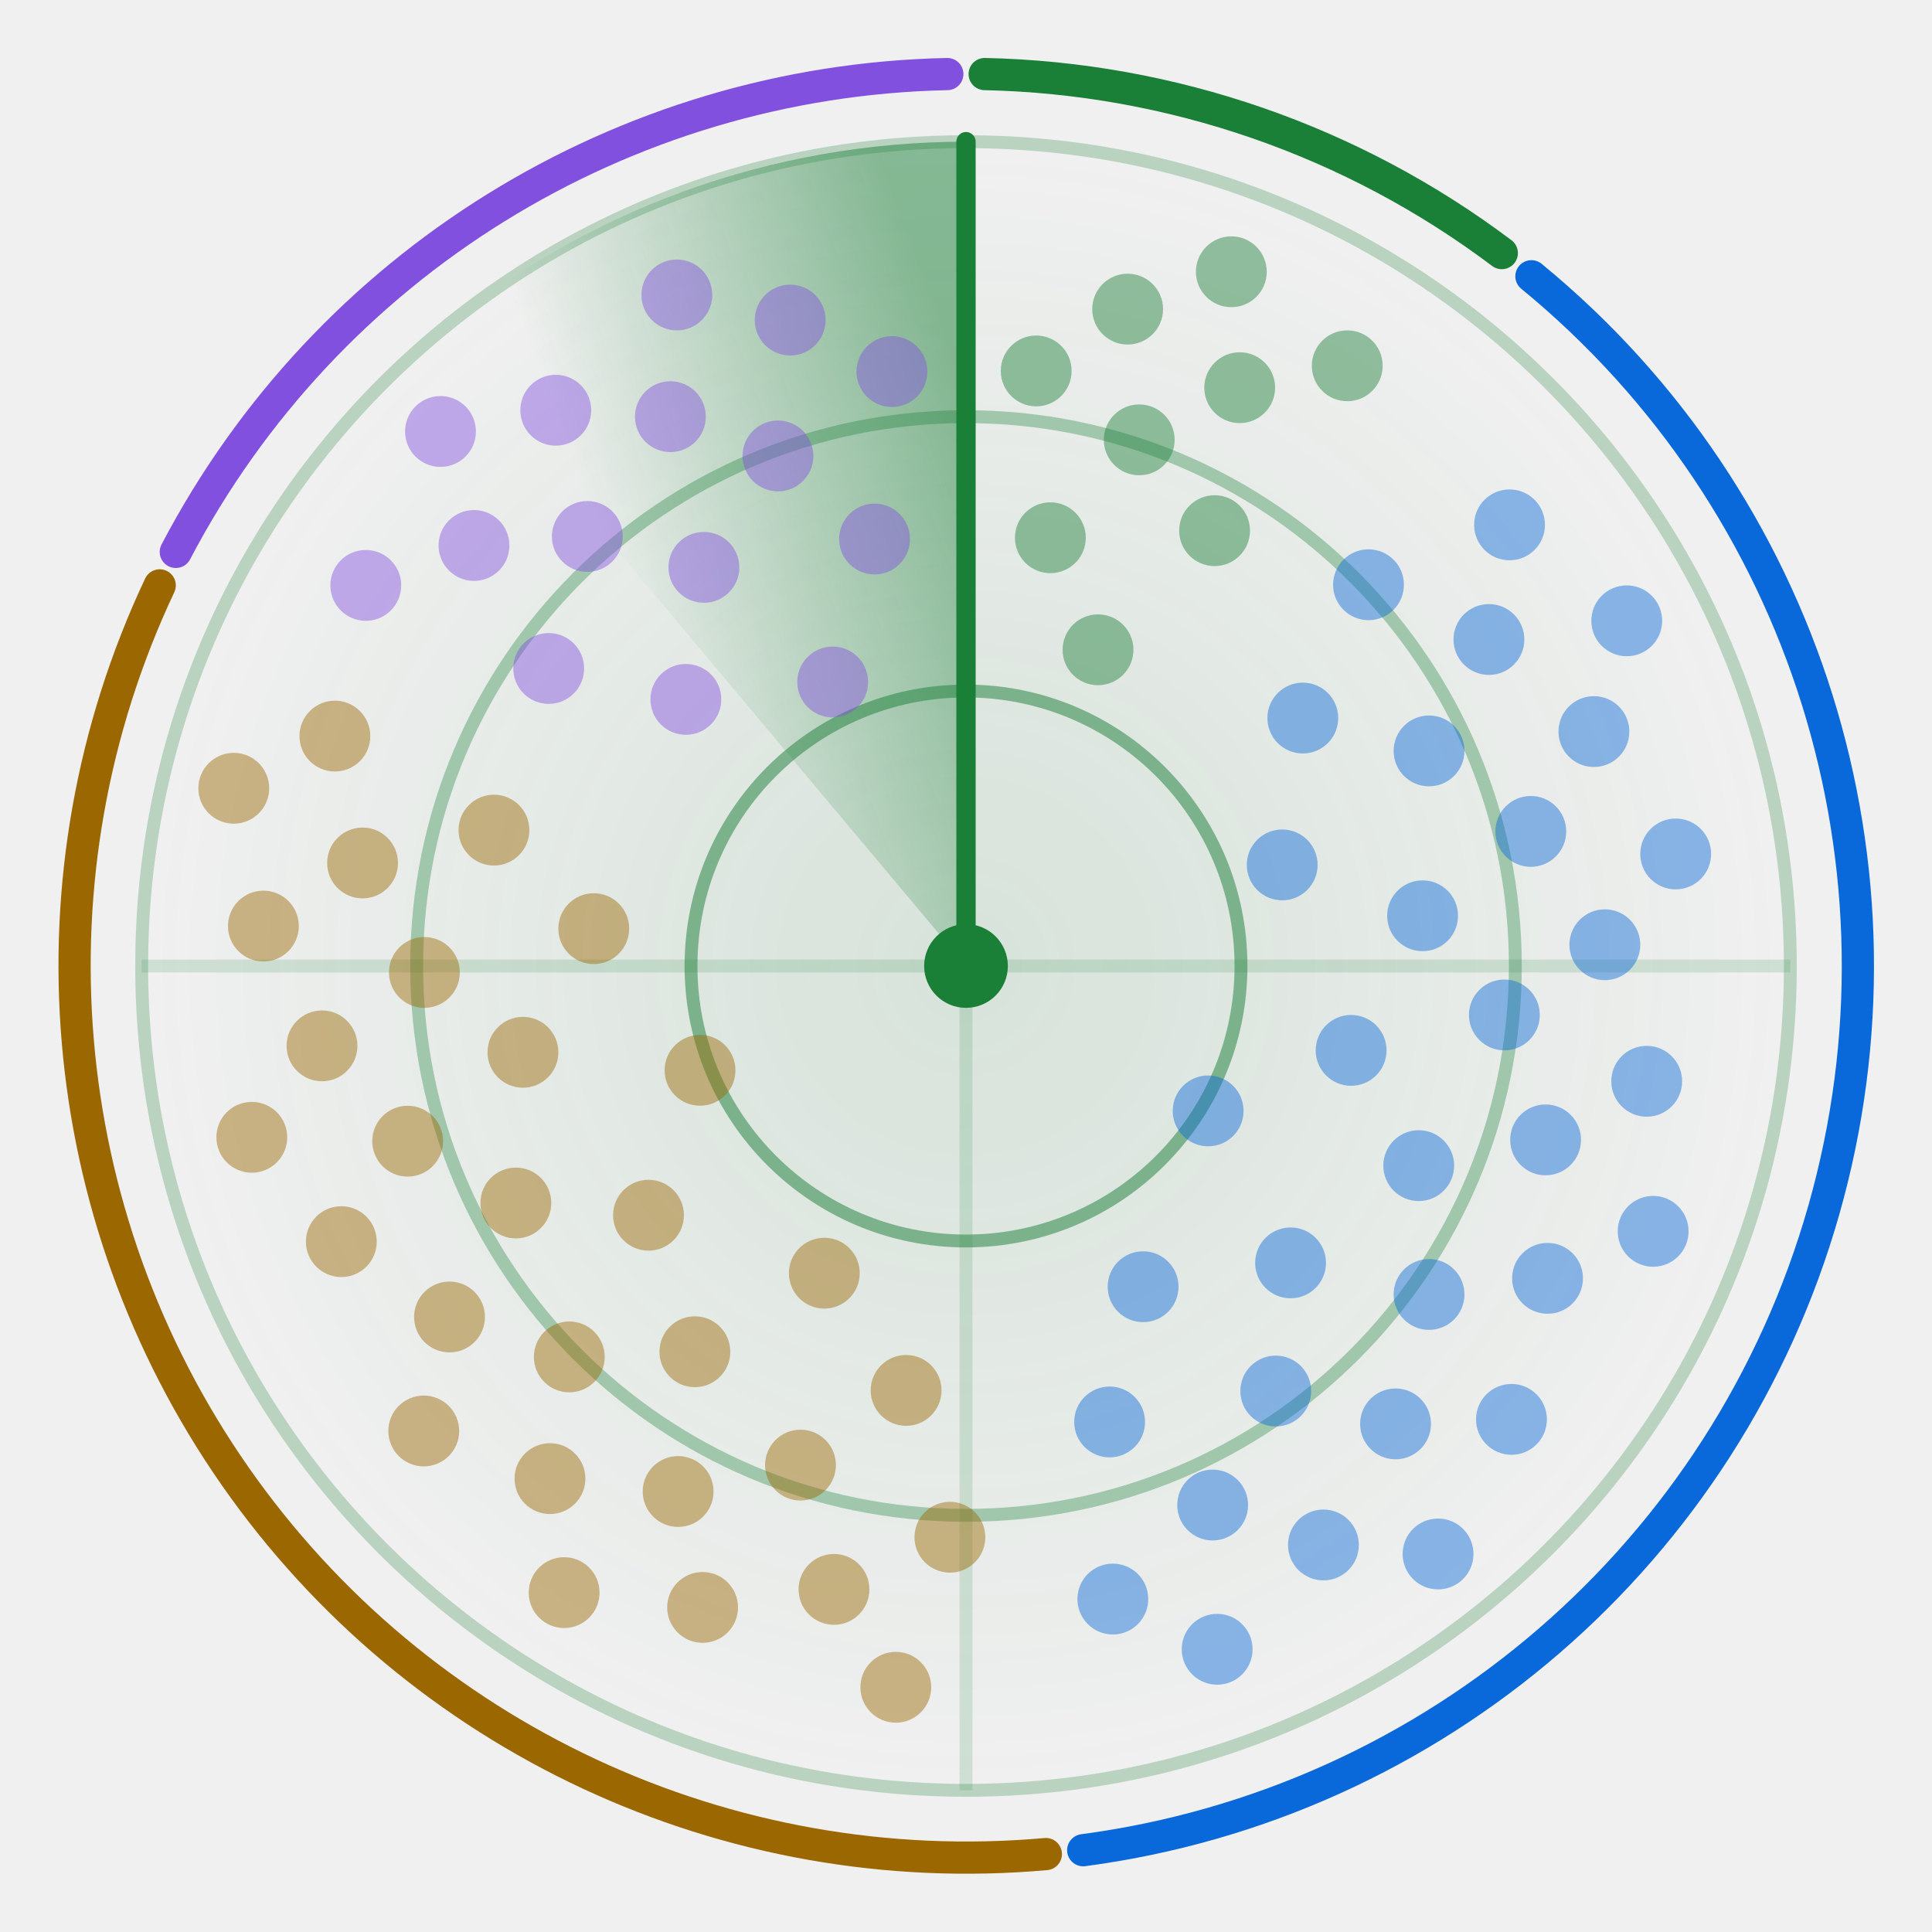
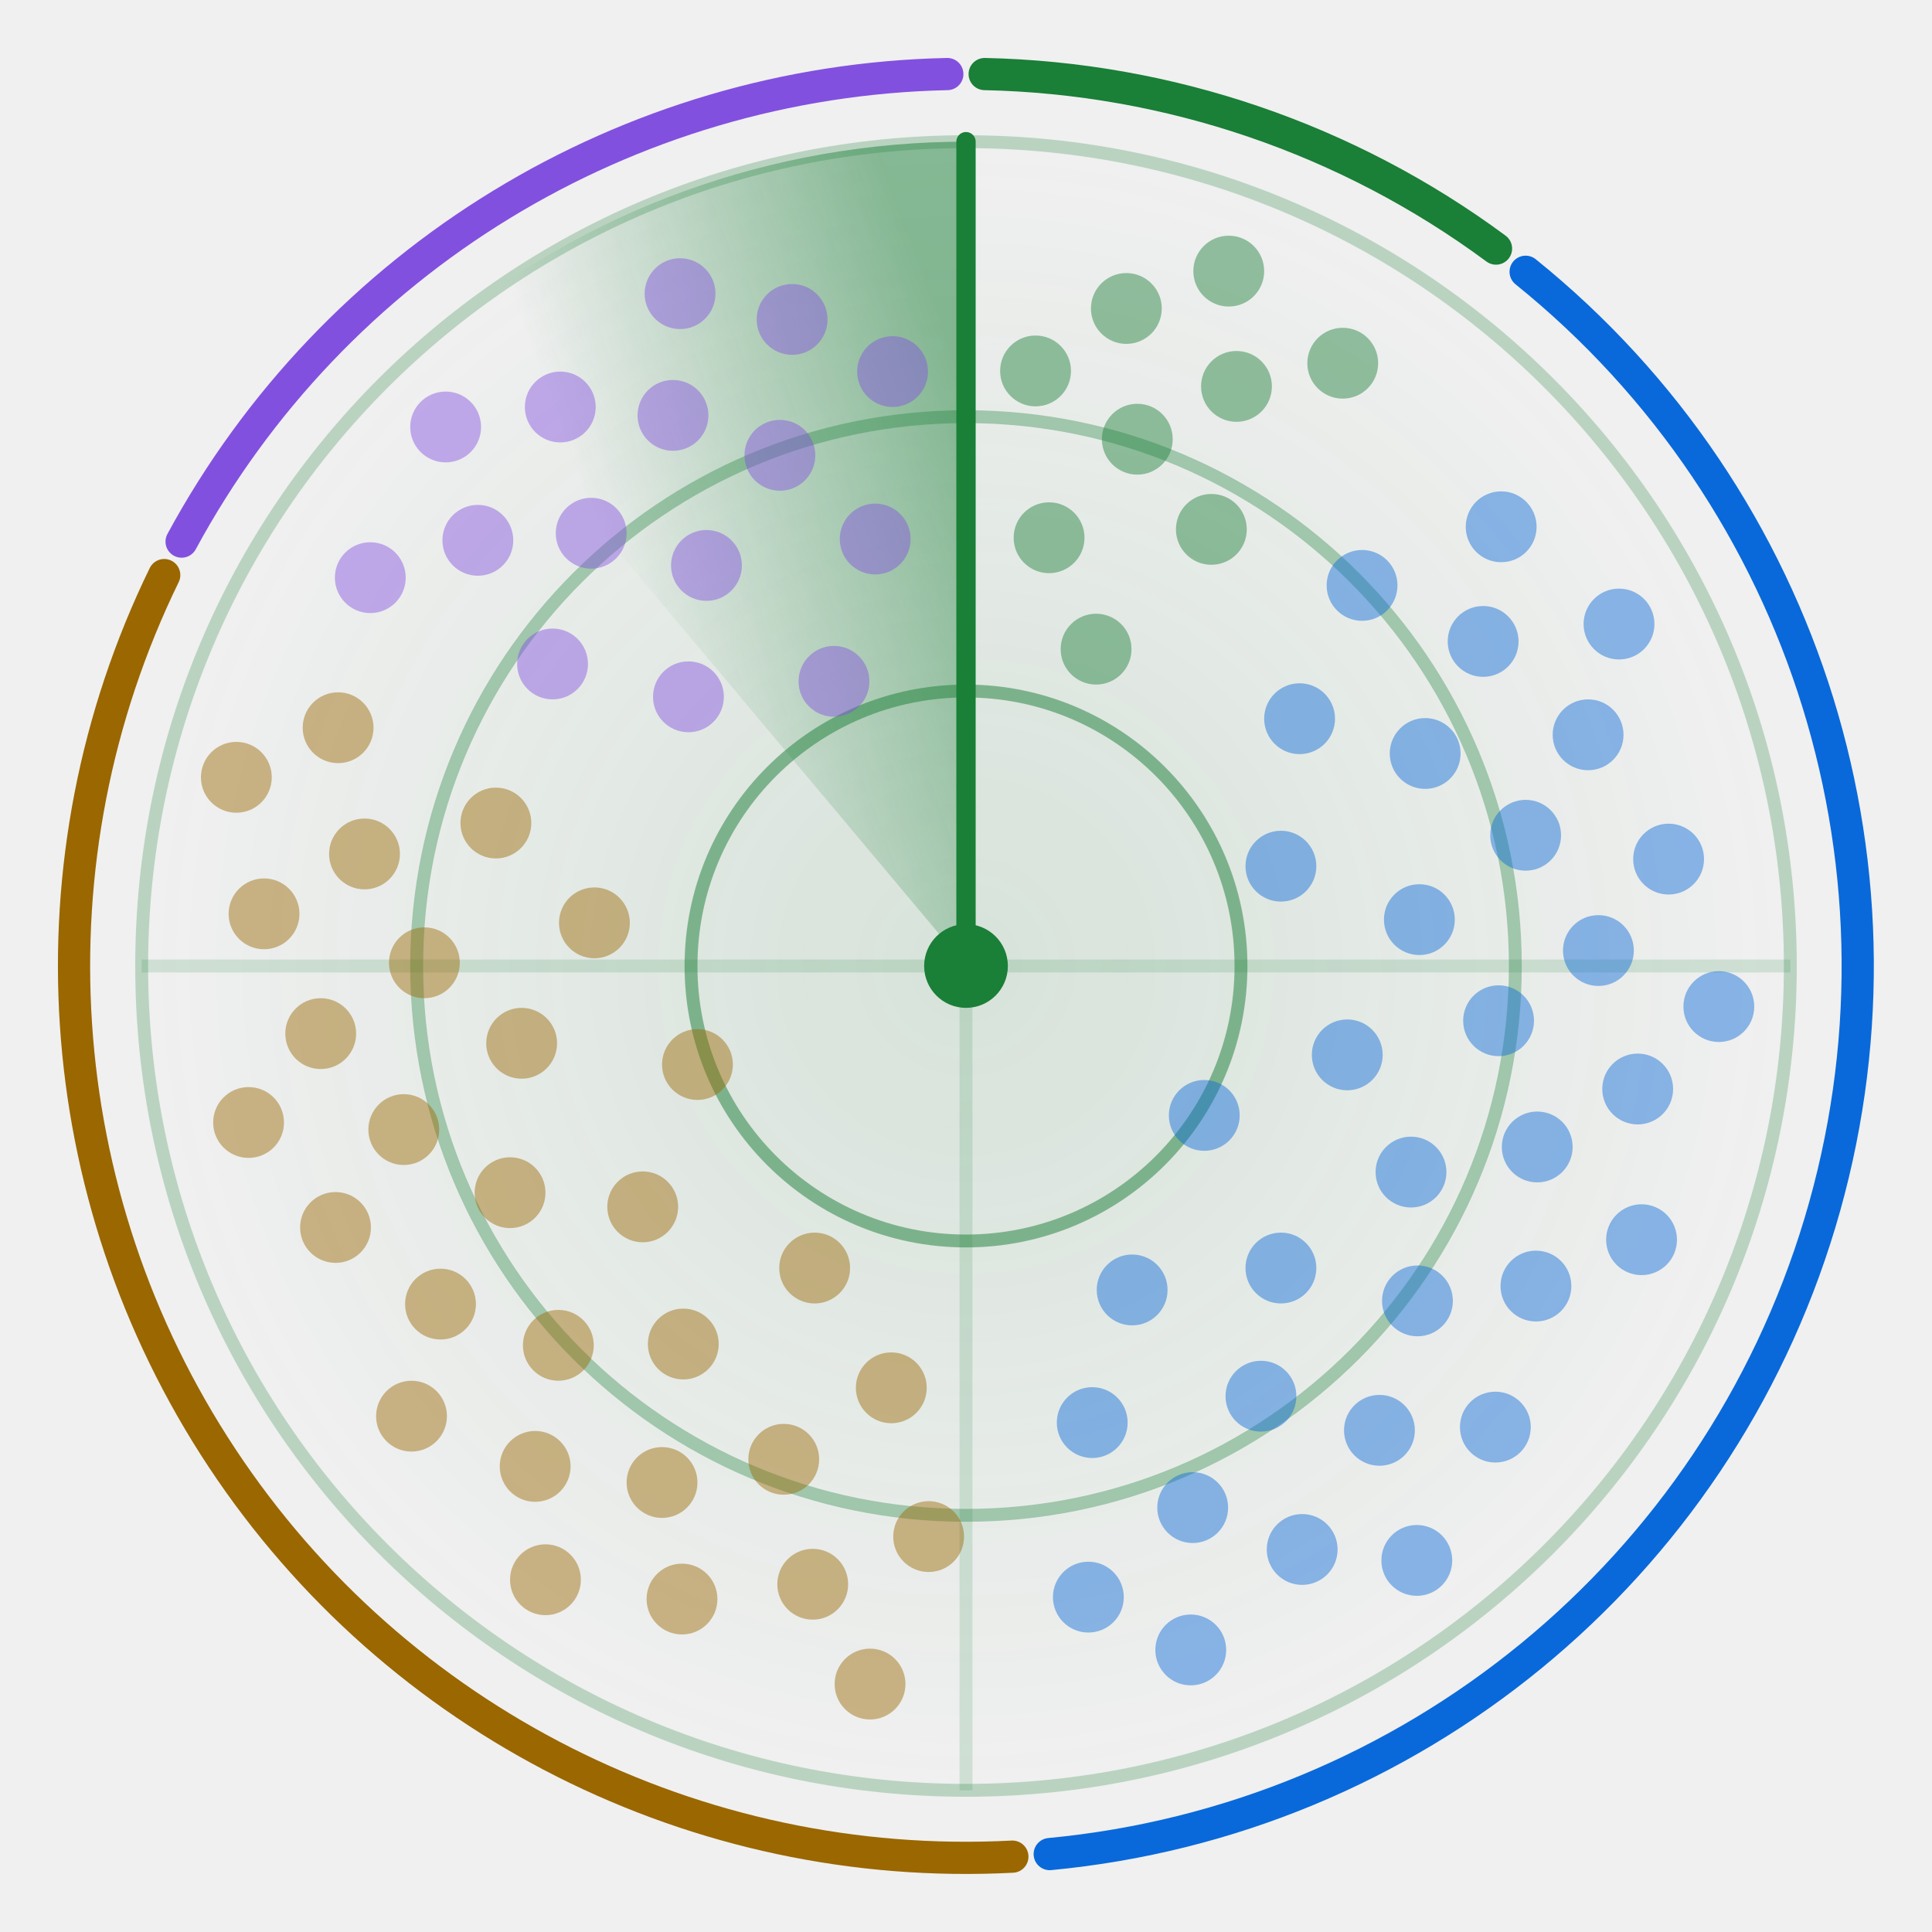
<svg xmlns="http://www.w3.org/2000/svg" width="300" height="300" viewBox="0 0 300 300" role="img" aria-labelledby="title">
  <style>.card{fill:#ffffff;stroke:#d1d9e0}.t{fill:#1f2328}.m{fill:#59636e}.ring{stroke:#1a7f37}.hub{fill:#1a7f37}.beam{stroke:#1a7f37}.s0,.s1,.g0,.g1{stop-color:#1a7f37}.a0{stop-color:#1a7f37}.a1{stop-color:#0969da}.dot.agents,.key.agents{fill:#1a7f37}.rim.agents{stroke:#1a7f37}.dot.apis,.key.apis{fill:#0969da}.rim.apis{stroke:#0969da}.dot.trials,.key.trials{fill:#9a6700}.rim.trials{stroke:#9a6700}.dot.aggregators,.key.aggregators{fill:#8250df}.rim.aggregators{stroke:#8250df}@media (prefers-color-scheme: dark) {.card{fill:#0d1117;stroke:#3d444d}.t{fill:#f0f6fc}.m{fill:#9198a1}.ring{stroke:#3fb950}.hub{fill:#3fb950}.beam{stroke:#3fb950}.s0,.s1,.g0,.g1{stop-color:#3fb950}.a0{stop-color:#3fb950}.a1{stop-color:#4493f8}.dot.agents,.key.agents{fill:#3fb950}.rim.agents{stroke:#3fb950}.dot.apis,.key.apis{fill:#4493f8}.rim.apis{stroke:#4493f8}.dot.trials,.key.trials{fill:#d29922}.rim.trials{stroke:#d29922}.dot.aggregators,.key.aggregators{fill:#ab7df8}.rim.aggregators{stroke:#ab7df8}}.rim{fill:none}.s0{stop-opacity:.5}.s1,.g1{stop-opacity:0}.g0{stop-opacity:.12}.dot{opacity:.45;animation:ping 6s linear infinite}@keyframes ping{0%,4%{opacity:1}55%,100%{opacity:.45}}.turning{animation:turn 6s linear infinite}@keyframes turn{to{transform:rotate(360deg)}}@media (prefers-reduced-motion: reduce) {.dot { animation: none; opacity: 1 } .turning { animation: none }}</style>
  <defs>
    <radialGradient id="glow">
      <stop class="g0" offset="0" />
      <stop class="g1" offset="1" />
    </radialGradient>
  </defs>
  <circle cx="150.0" cy="150.0" r="128.0" fill="url(#glow)" />
  <circle class="ring" cx="150.0" cy="150.0" r="42.7" fill="none" stroke-width="2" stroke-opacity=".5" />
  <circle class="ring" cx="150.0" cy="150.0" r="85.3" fill="none" stroke-width="2" stroke-opacity=".35" />
  <circle class="ring" cx="150.0" cy="150.0" r="128.0" fill="none" stroke-width="2" stroke-opacity=".25" />
  <path class="ring" d="M22.0 150.0H278.0M150.0 22.0V278.0" stroke-width="2" stroke-opacity=".15" />
-   <path class="rim agents" d="M152.9 11.5A138.5 138.5 0 0 1 233.2 39.3" stroke-width="5" stroke-linecap="round" />
-   <path class="rim apis" d="M237.8 42.9A138.5 138.5 0 0 1 168.2 287.3" stroke-width="5" stroke-linecap="round" />
-   <path class="rim trials" d="M162.4 287.9A138.5 138.5 0 0 1 24.8 90.9" stroke-width="5" stroke-linecap="round" />
-   <path class="rim aggregators" d="M27.3 85.7A138.5 138.5 0 0 1 147.1 11.5" stroke-width="5" stroke-linecap="round" />
+   <path class="rim agents" d="M152.9 11.5A138.5 138.5 0 0 1 232.3 38.6" stroke-width="5" stroke-linecap="round" />
+   <path class="rim apis" d="M236.9 42.2A138.5 138.5 0 0 1 163.0 287.9" stroke-width="5" stroke-linecap="round" />
+   <path class="rim trials" d="M157.2 288.3A138.5 138.5 0 0 1 25.5 89.3" stroke-width="5" stroke-linecap="round" />
+   <path class="rim aggregators" d="M28.2 84.1A138.5 138.5 0 0 1 147.1 11.5" stroke-width="5" stroke-linecap="round" />
  <defs>
    <linearGradient id="sweep" gradientUnits="userSpaceOnUse" x1="150.0" y1="60.4" x2="92.4" y2="81.4">
      <stop class="s0" offset="0" />
      <stop class="s1" offset="1" />
    </linearGradient>
  </defs>
  <g class="turning" style="transform-origin:150.0px 150.0px">
    <path fill="url(#sweep)" d="M150.0 150.0L67.7 51.9A128.0 128.0 0 0 1 150.0 22.0Z" />
    <line class="beam" x1="150.0" y1="150.0" x2="150.0" y2="22.0" stroke-width="3" stroke-linecap="round" />
  </g>
-   <circle class="dot agents" cx="170.5" cy="100.9" r="5.5" style="animation-delay:0.38s" />
-   <circle class="dot agents" cx="163.1" cy="83.5" r="5.5" style="animation-delay:0.19s" />
-   <circle class="dot agents" cx="188.6" cy="82.4" r="5.5" style="animation-delay:0.50s" />
-   <circle class="dot agents" cx="176.9" cy="68.3" r="5.5" style="animation-delay:0.30s" />
-   <circle class="dot agents" cx="160.9" cy="57.6" r="5.5" style="animation-delay:0.11s" />
-   <circle class="dot agents" cx="192.5" cy="60.2" r="5.5" style="animation-delay:0.42s" />
-   <circle class="dot agents" cx="175.1" cy="48.0" r="5.5" style="animation-delay:0.23s" />
-   <circle class="dot agents" cx="209.2" cy="56.8" r="5.5" style="animation-delay:0.54s" />
-   <circle class="dot agents" cx="191.2" cy="42.2" r="5.5" style="animation-delay:0.35s" />
-   <circle class="dot apis" cx="187.6" cy="172.5" r="5.5" style="animation-delay:2.02s" />
-   <circle class="dot apis" cx="199.1" cy="134.3" r="5.5" style="animation-delay:1.20s" />
-   <circle class="dot apis" cx="177.5" cy="199.8" r="5.5" style="animation-delay:2.52s" />
-   <circle class="dot apis" cx="209.8" cy="163.1" r="5.5" style="animation-delay:1.71s" />
-   <circle class="dot apis" cx="202.3" cy="111.5" r="5.5" style="animation-delay:0.89s" />
-   <circle class="dot apis" cx="200.4" cy="196.1" r="5.5" style="animation-delay:2.21s" />
-   <circle class="dot apis" cx="220.9" cy="142.2" r="5.5" style="animation-delay:1.40s" />
-   <circle class="dot apis" cx="172.3" cy="220.8" r="5.5" style="animation-delay:2.71s" />
-   <circle class="dot apis" cx="220.3" cy="181.0" r="5.5" style="animation-delay:1.90s" />
-   <circle class="dot apis" cx="221.9" cy="116.6" r="5.5" style="animation-delay:1.09s" />
-   <circle class="dot apis" cx="198.1" cy="216.0" r="5.5" style="animation-delay:2.40s" />
-   <circle class="dot apis" cx="233.6" cy="157.6" r="5.5" style="animation-delay:1.59s" />
-   <circle class="dot apis" cx="212.5" cy="90.8" r="5.5" style="animation-delay:0.78s" />
-   <circle class="dot apis" cx="221.9" cy="201.0" r="5.5" style="animation-delay:2.09s" />
-   <circle class="dot apis" cx="237.7" cy="129.1" r="5.5" style="animation-delay:1.28s" />
-   <circle class="dot apis" cx="188.3" cy="233.7" r="5.5" style="animation-delay:2.59s" />
-   <circle class="dot apis" cx="240.0" cy="177.0" r="5.5" style="animation-delay:1.78s" />
-   <circle class="dot apis" cx="231.2" cy="99.3" r="5.5" style="animation-delay:0.97s" />
-   <circle class="dot apis" cx="216.7" cy="221.1" r="5.5" style="animation-delay:2.28s" />
-   <circle class="dot apis" cx="249.2" cy="146.7" r="5.5" style="animation-delay:1.47s" />
-   <circle class="dot apis" cx="172.8" cy="248.3" r="5.5" style="animation-delay:2.78s" />
-   <circle class="dot apis" cx="240.3" cy="198.5" r="5.5" style="animation-delay:1.97s" />
-   <circle class="dot apis" cx="247.5" cy="113.6" r="5.5" style="animation-delay:1.16s" />
-   <circle class="dot apis" cx="205.5" cy="239.9" r="5.5" style="animation-delay:2.47s" />
-   <circle class="dot apis" cx="255.7" cy="167.9" r="5.5" style="animation-delay:1.66s" />
-   <circle class="dot apis" cx="234.4" cy="81.5" r="5.5" style="animation-delay:0.85s" />
-   <circle class="dot apis" cx="234.7" cy="220.4" r="5.5" style="animation-delay:2.16s" />
-   <circle class="dot apis" cx="260.2" cy="132.6" r="5.5" style="animation-delay:1.35s" />
-   <circle class="dot apis" cx="189.0" cy="256.1" r="5.5" style="animation-delay:2.66s" />
-   <circle class="dot apis" cx="256.7" cy="191.2" r="5.5" style="animation-delay:1.85s" />
-   <circle class="dot apis" cx="252.6" cy="96.4" r="5.5" style="animation-delay:1.04s" />
-   <circle class="dot apis" cx="223.3" cy="241.3" r="5.5" style="animation-delay:2.35s" />
-   <circle class="dot trials" cx="108.7" cy="166.2" r="5.5" style="animation-delay:4.14s" />
-   <circle class="dot trials" cx="128.0" cy="197.7" r="5.5" style="animation-delay:3.41s" />
-   <circle class="dot trials" cx="92.2" cy="144.2" r="5.5" style="animation-delay:4.60s" />
-   <circle class="dot trials" cx="100.7" cy="188.7" r="5.5" style="animation-delay:3.86s" />
-   <circle class="dot trials" cx="140.7" cy="215.9" r="5.5" style="animation-delay:3.13s" />
-   <circle class="dot trials" cx="81.2" cy="163.4" r="5.5" style="animation-delay:4.32s" />
-   <circle class="dot trials" cx="107.9" cy="209.9" r="5.5" style="animation-delay:3.59s" />
-   <circle class="dot trials" cx="76.7" cy="128.9" r="5.5" style="animation-delay:4.77s" />
-   <circle class="dot trials" cx="80.1" cy="186.8" r="5.5" style="animation-delay:4.04s" />
-   <circle class="dot trials" cx="124.3" cy="227.5" r="5.5" style="animation-delay:3.31s" />
-   <circle class="dot trials" cx="65.9" cy="151.0" r="5.5" style="animation-delay:4.49s" />
-   <circle class="dot trials" cx="88.4" cy="210.7" r="5.5" style="animation-delay:3.76s" />
-   <circle class="dot trials" cx="147.5" cy="238.7" r="5.5" style="animation-delay:3.03s" />
-   <circle class="dot trials" cx="63.3" cy="177.2" r="5.5" style="animation-delay:4.21s" />
-   <circle class="dot trials" cx="105.3" cy="231.6" r="5.5" style="animation-delay:3.48s" />
-   <circle class="dot trials" cx="56.3" cy="134.0" r="5.5" style="animation-delay:4.66s" />
-   <circle class="dot trials" cx="69.8" cy="204.5" r="5.5" style="animation-delay:3.93s" />
-   <circle class="dot trials" cx="129.5" cy="246.8" r="5.5" style="animation-delay:3.20s" />
-   <circle class="dot trials" cx="50.0" cy="162.4" r="5.5" style="animation-delay:4.38s" />
-   <circle class="dot trials" cx="85.4" cy="229.6" r="5.5" style="animation-delay:3.65s" />
-   <circle class="dot trials" cx="52.0" cy="114.3" r="5.5" style="animation-delay:4.83s" />
-   <circle class="dot trials" cx="53.0" cy="192.8" r="5.5" style="animation-delay:4.10s" />
-   <circle class="dot trials" cx="109.1" cy="249.6" r="5.5" style="animation-delay:3.37s" />
-   <circle class="dot trials" cx="40.9" cy="143.8" r="5.5" style="animation-delay:4.55s" />
-   <circle class="dot trials" cx="65.8" cy="222.2" r="5.5" style="animation-delay:3.82s" />
-   <circle class="dot trials" cx="139.1" cy="262.0" r="5.5" style="animation-delay:3.09s" />
-   <circle class="dot trials" cx="39.1" cy="176.6" r="5.5" style="animation-delay:4.28s" />
-   <circle class="dot trials" cx="87.6" cy="247.3" r="5.5" style="animation-delay:3.54s" />
-   <circle class="dot trials" cx="36.3" cy="122.4" r="5.5" style="animation-delay:4.73s" />
-   <circle class="dot aggregators" cx="129.3" cy="105.9" r="5.5" style="animation-delay:5.58s" />
-   <circle class="dot aggregators" cx="106.5" cy="108.6" r="5.5" style="animation-delay:5.23s" />
-   <circle class="dot aggregators" cx="135.8" cy="83.7" r="5.5" style="animation-delay:5.80s" />
-   <circle class="dot aggregators" cx="109.3" cy="88.1" r="5.5" style="animation-delay:5.44s" />
-   <circle class="dot aggregators" cx="85.2" cy="103.8" r="5.5" style="animation-delay:5.09s" />
-   <circle class="dot aggregators" cx="120.8" cy="70.8" r="5.5" style="animation-delay:5.66s" />
-   <circle class="dot aggregators" cx="91.2" cy="83.3" r="5.5" style="animation-delay:5.31s" />
-   <circle class="dot aggregators" cx="138.5" cy="57.7" r="5.5" style="animation-delay:5.88s" />
-   <circle class="dot aggregators" cx="104.1" cy="64.7" r="5.5" style="animation-delay:5.53s" />
-   <circle class="dot aggregators" cx="73.6" cy="84.7" r="5.5" style="animation-delay:5.17s" />
-   <circle class="dot aggregators" cx="122.7" cy="49.7" r="5.5" style="animation-delay:5.75s" />
-   <circle class="dot aggregators" cx="86.3" cy="63.7" r="5.5" style="animation-delay:5.39s" />
-   <circle class="dot aggregators" cx="56.8" cy="90.9" r="5.5" style="animation-delay:5.04s" />
-   <circle class="dot aggregators" cx="105.1" cy="45.8" r="5.5" style="animation-delay:5.61s" />
-   <circle class="dot aggregators" cx="68.4" cy="67.0" r="5.5" style="animation-delay:5.26s" />
+   <circle class="dot agents" cx="170.2" cy="100.8" r="5.5" style="animation-delay:0.37s" />
+   <circle class="dot agents" cx="162.9" cy="83.5" r="5.5" style="animation-delay:0.18s" />
+   <circle class="dot agents" cx="188.1" cy="82.2" r="5.5" style="animation-delay:0.49s" />
+   <circle class="dot agents" cx="176.6" cy="68.2" r="5.5" style="animation-delay:0.30s" />
+   <circle class="dot agents" cx="160.8" cy="57.6" r="5.5" style="animation-delay:0.11s" />
+   <circle class="dot agents" cx="192.0" cy="60.0" r="5.5" style="animation-delay:0.42s" />
+   <circle class="dot agents" cx="174.9" cy="47.9" r="5.5" style="animation-delay:0.23s" />
+   <circle class="dot agents" cx="208.5" cy="56.4" r="5.5" style="animation-delay:0.53s" />
+   <circle class="dot agents" cx="190.8" cy="42.1" r="5.5" style="animation-delay:0.34s" />
+   <circle class="dot apis" cx="187.0" cy="173.2" r="5.5" style="animation-delay:2.04s" />
+   <circle class="dot apis" cx="198.9" cy="134.5" r="5.5" style="animation-delay:1.21s" />
+   <circle class="dot apis" cx="175.8" cy="200.3" r="5.5" style="animation-delay:2.55s" />
+   <circle class="dot apis" cx="209.2" cy="163.8" r="5.5" style="animation-delay:1.72s" />
+   <circle class="dot apis" cx="201.8" cy="111.6" r="5.5" style="animation-delay:0.89s" />
+   <circle class="dot apis" cx="198.9" cy="196.9" r="5.5" style="animation-delay:2.23s" />
+   <circle class="dot apis" cx="220.4" cy="142.8" r="5.5" style="animation-delay:1.40s" />
+   <circle class="dot apis" cx="169.6" cy="220.9" r="5.5" style="animation-delay:2.74s" />
+   <circle class="dot apis" cx="219.1" cy="182.0" r="5.5" style="animation-delay:1.91s" />
+   <circle class="dot apis" cx="221.3" cy="117.0" r="5.5" style="animation-delay:1.09s" />
+   <circle class="dot apis" cx="195.8" cy="216.8" r="5.5" style="animation-delay:2.43s" />
+   <circle class="dot apis" cx="232.7" cy="158.5" r="5.5" style="animation-delay:1.60s" />
+   <circle class="dot apis" cx="211.5" cy="90.9" r="5.5" style="animation-delay:0.77s" />
+   <circle class="dot apis" cx="220.1" cy="202.0" r="5.5" style="animation-delay:2.11s" />
+   <circle class="dot apis" cx="236.9" cy="129.7" r="5.5" style="animation-delay:1.28s" />
+   <circle class="dot apis" cx="185.2" cy="234.1" r="5.5" style="animation-delay:2.62s" />
+   <circle class="dot apis" cx="238.7" cy="178.1" r="5.5" style="animation-delay:1.79s" />
+   <circle class="dot apis" cx="230.3" cy="99.6" r="5.5" style="animation-delay:0.96s" />
+   <circle class="dot apis" cx="214.2" cy="222.1" r="5.5" style="animation-delay:2.31s" />
+   <circle class="dot apis" cx="248.2" cy="147.6" r="5.5" style="animation-delay:1.48s" />
+   <circle class="dot apis" cx="169.0" cy="248.0" r="5.5" style="animation-delay:2.82s" />
+   <circle class="dot apis" cx="238.5" cy="199.7" r="5.5" style="animation-delay:1.99s" />
+   <circle class="dot apis" cx="246.6" cy="114.1" r="5.5" style="animation-delay:1.16s" />
+   <circle class="dot apis" cx="202.2" cy="240.6" r="5.5" style="animation-delay:2.50s" />
+   <circle class="dot apis" cx="254.3" cy="169.1" r="5.5" style="animation-delay:1.67s" />
+   <circle class="dot apis" cx="233.1" cy="81.8" r="5.5" style="animation-delay:0.84s" />
+   <circle class="dot apis" cx="232.2" cy="221.6" r="5.5" style="animation-delay:2.18s" />
+   <circle class="dot apis" cx="259.1" cy="133.4" r="5.5" style="animation-delay:1.36s" />
+   <circle class="dot apis" cx="184.9" cy="256.2" r="5.5" style="animation-delay:2.70s" />
+   <circle class="dot apis" cx="254.9" cy="192.5" r="5.5" style="animation-delay:1.87s" />
+   <circle class="dot apis" cx="251.4" cy="96.9" r="5.5" style="animation-delay:1.04s" />
+   <circle class="dot apis" cx="220.0" cy="242.3" r="5.5" style="animation-delay:2.38s" />
+   <circle class="dot apis" cx="266.9" cy="156.3" r="5.5" style="animation-delay:1.55s" />
+   <circle class="dot trials" cx="108.3" cy="165.3" r="5.5" style="animation-delay:4.16s" />
+   <circle class="dot trials" cx="126.5" cy="196.9" r="5.5" style="animation-delay:3.44s" />
+   <circle class="dot trials" cx="92.3" cy="143.3" r="5.5" style="animation-delay:4.61s" />
+   <circle class="dot trials" cx="99.8" cy="187.4" r="5.5" style="animation-delay:3.89s" />
+   <circle class="dot trials" cx="138.4" cy="215.5" r="5.5" style="animation-delay:3.17s" />
+   <circle class="dot trials" cx="81.0" cy="162.0" r="5.5" style="animation-delay:4.34s" />
+   <circle class="dot trials" cx="106.1" cy="208.7" r="5.5" style="animation-delay:3.61s" />
+   <circle class="dot trials" cx="77.0" cy="127.8" r="5.5" style="animation-delay:4.78s" />
+   <circle class="dot trials" cx="79.2" cy="185.2" r="5.5" style="animation-delay:4.06s" />
+   <circle class="dot trials" cx="121.7" cy="226.6" r="5.5" style="animation-delay:3.34s" />
+   <circle class="dot trials" cx="65.9" cy="149.5" r="5.5" style="animation-delay:4.51s" />
+   <circle class="dot trials" cx="86.7" cy="208.9" r="5.5" style="animation-delay:3.78s" />
+   <circle class="dot trials" cx="144.2" cy="238.6" r="5.5" style="animation-delay:3.06s" />
+   <circle class="dot trials" cx="62.7" cy="175.4" r="5.5" style="animation-delay:4.23s" />
+   <circle class="dot trials" cx="102.8" cy="230.2" r="5.5" style="animation-delay:3.51s" />
+   <circle class="dot trials" cx="56.6" cy="132.6" r="5.5" style="animation-delay:4.68s" />
+   <circle class="dot trials" cx="68.4" cy="202.5" r="5.5" style="animation-delay:3.95s" />
+   <circle class="dot trials" cx="126.2" cy="246.0" r="5.5" style="animation-delay:3.23s" />
+   <circle class="dot trials" cx="49.8" cy="160.5" r="5.5" style="animation-delay:4.40s" />
+   <circle class="dot trials" cx="83.1" cy="227.7" r="5.5" style="animation-delay:3.68s" />
+   <circle class="dot trials" cx="52.5" cy="113.0" r="5.5" style="animation-delay:4.85s" />
+   <circle class="dot trials" cx="52.1" cy="190.6" r="5.5" style="animation-delay:4.12s" />
+   <circle class="dot trials" cx="105.9" cy="248.3" r="5.5" style="animation-delay:3.40s" />
+   <circle class="dot trials" cx="41.0" cy="141.9" r="5.5" style="animation-delay:4.57s" />
+   <circle class="dot trials" cx="63.9" cy="219.9" r="5.5" style="animation-delay:3.85s" />
+   <circle class="dot trials" cx="135.1" cy="261.5" r="5.5" style="animation-delay:3.13s" />
+   <circle class="dot trials" cx="38.6" cy="174.3" r="5.5" style="animation-delay:4.30s" />
+   <circle class="dot trials" cx="84.7" cy="245.3" r="5.5" style="animation-delay:3.57s" />
+   <circle class="dot trials" cx="36.7" cy="120.7" r="5.5" style="animation-delay:4.74s" />
+   <circle class="dot aggregators" cx="129.5" cy="105.8" r="5.5" style="animation-delay:5.58s" />
+   <circle class="dot aggregators" cx="106.9" cy="108.2" r="5.5" style="animation-delay:5.24s" />
+   <circle class="dot aggregators" cx="135.9" cy="83.7" r="5.5" style="animation-delay:5.80s" />
+   <circle class="dot aggregators" cx="109.7" cy="87.8" r="5.5" style="animation-delay:5.45s" />
+   <circle class="dot aggregators" cx="85.8" cy="103.1" r="5.5" style="animation-delay:5.10s" />
+   <circle class="dot aggregators" cx="121.1" cy="70.7" r="5.5" style="animation-delay:5.67s" />
+   <circle class="dot aggregators" cx="91.8" cy="82.8" r="5.5" style="animation-delay:5.32s" />
+   <circle class="dot aggregators" cx="138.6" cy="57.7" r="5.5" style="animation-delay:5.88s" />
+   <circle class="dot aggregators" cx="104.5" cy="64.5" r="5.5" style="animation-delay:5.53s" />
+   <circle class="dot aggregators" cx="74.2" cy="83.9" r="5.5" style="animation-delay:5.18s" />
+   <circle class="dot aggregators" cx="123.0" cy="49.6" r="5.5" style="animation-delay:5.75s" />
+   <circle class="dot aggregators" cx="87.0" cy="63.2" r="5.5" style="animation-delay:5.40s" />
+   <circle class="dot aggregators" cx="57.5" cy="89.7" r="5.5" style="animation-delay:5.05s" />
+   <circle class="dot aggregators" cx="105.6" cy="45.6" r="5.5" style="animation-delay:5.62s" />
+   <circle class="dot aggregators" cx="69.2" cy="66.3" r="5.5" style="animation-delay:5.27s" />
  <circle class="hub" cx="150.0" cy="150.0" r="6.5" />
</svg>
